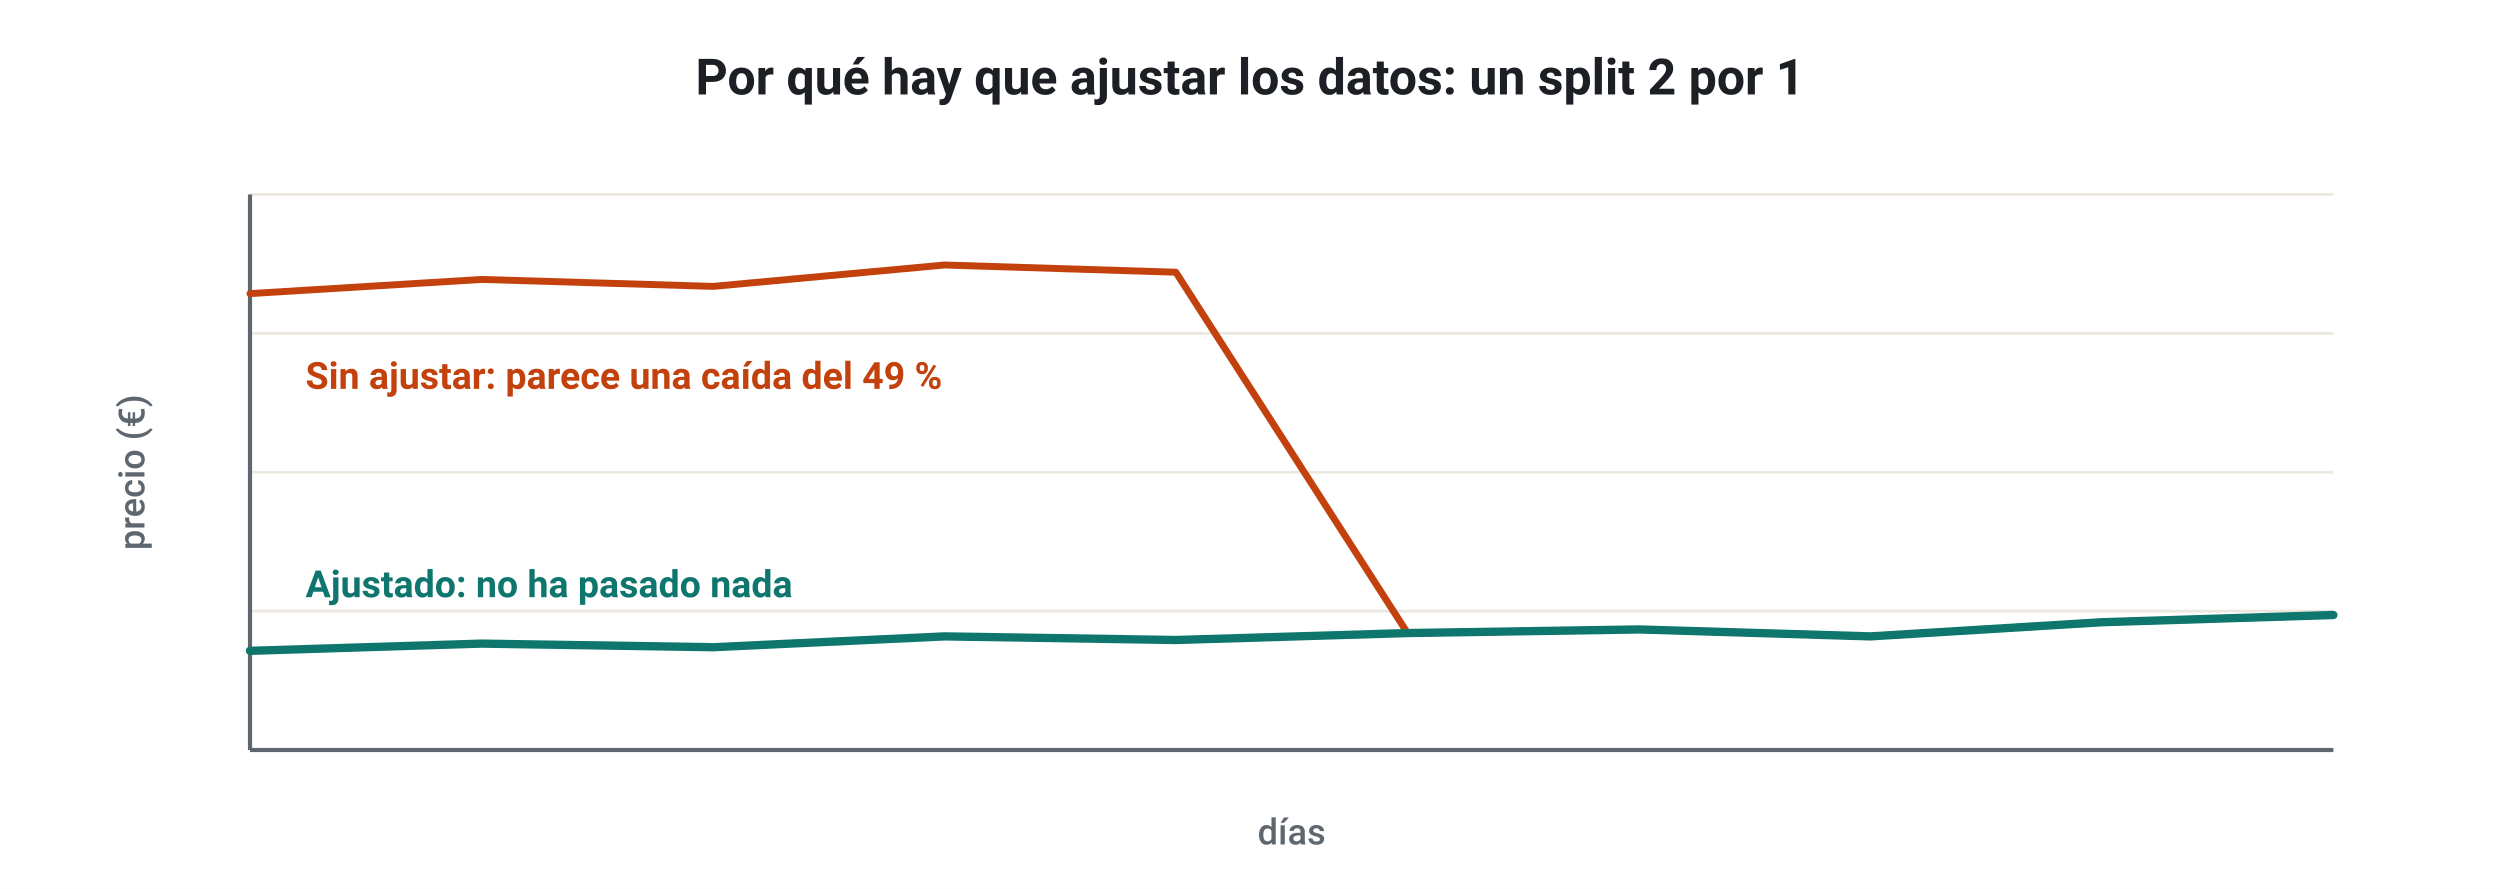
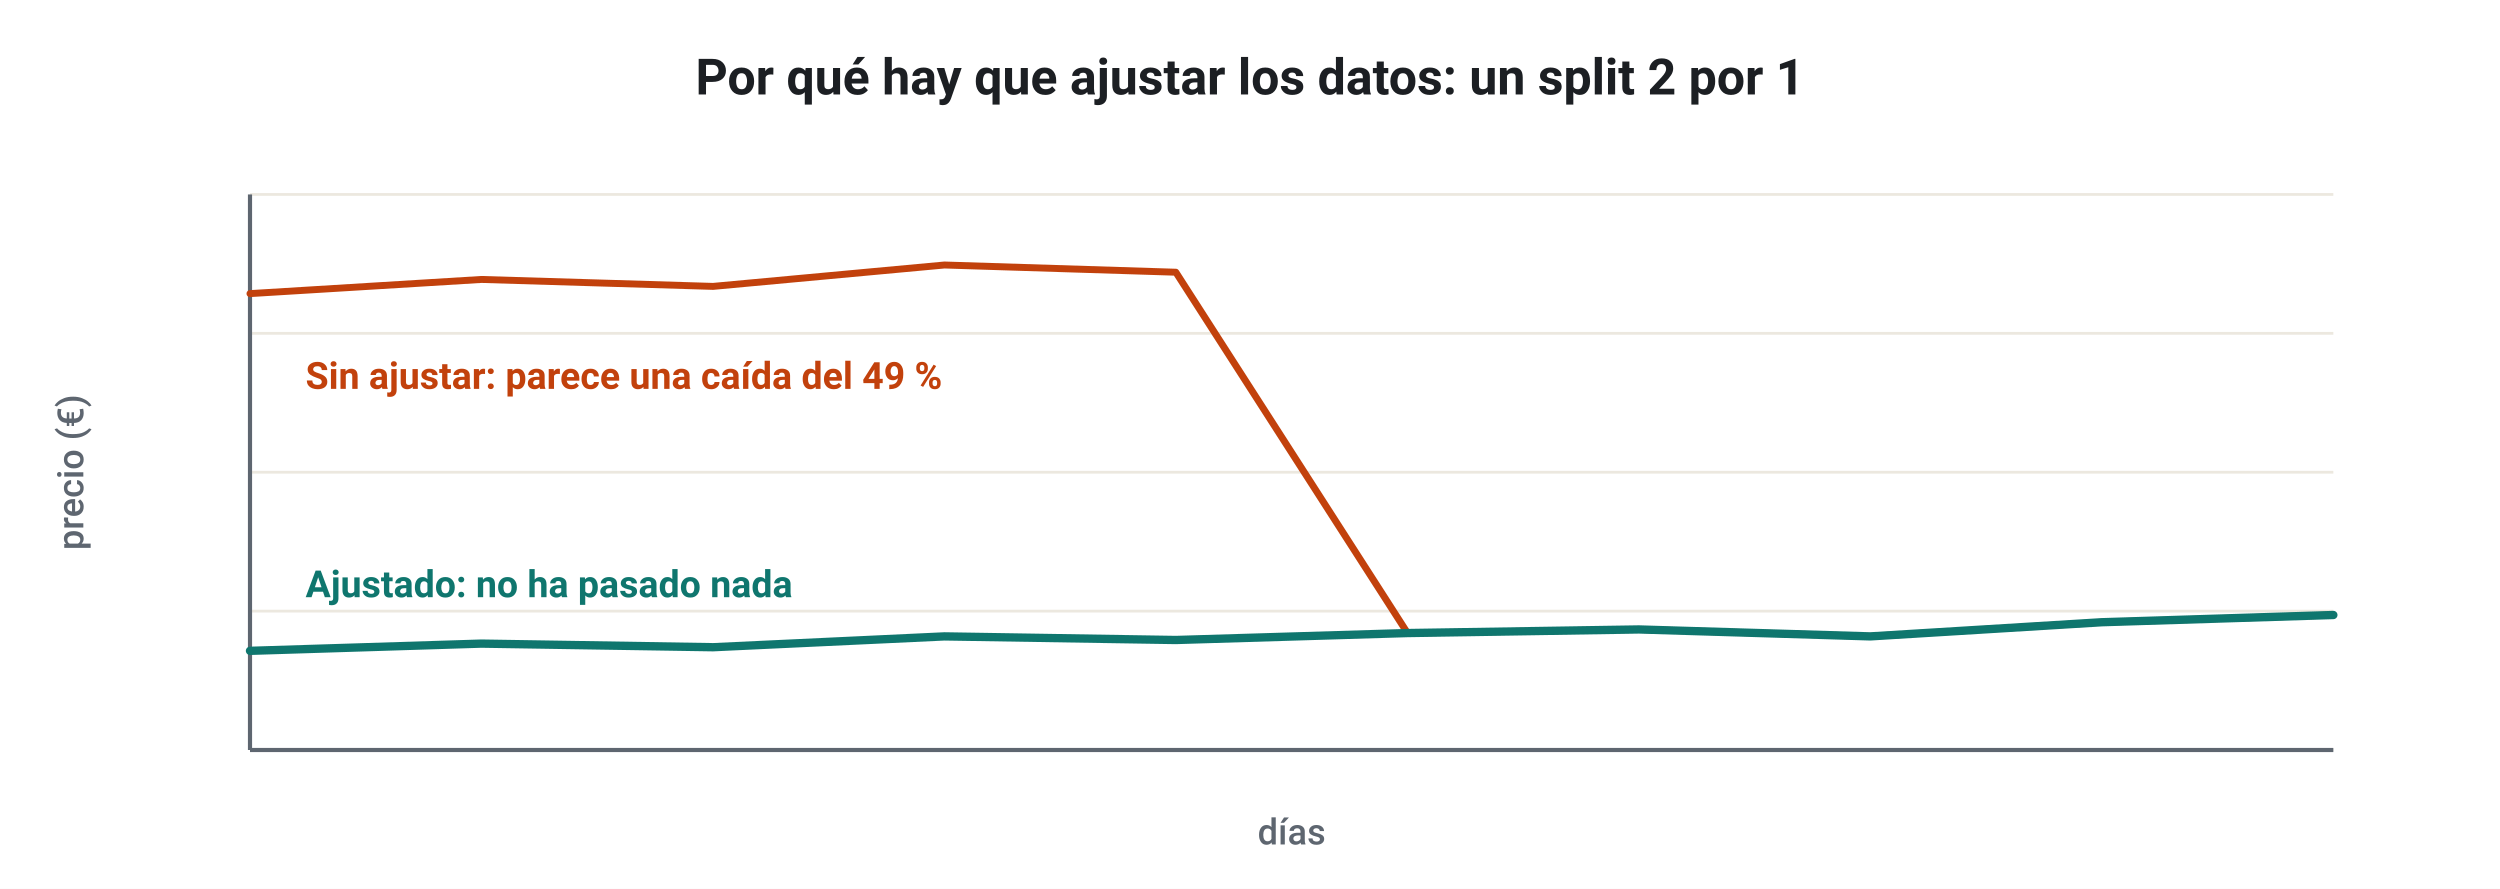
<svg xmlns="http://www.w3.org/2000/svg" viewBox="0 0 900 320" role="img" aria-label="Ajuste por split" font-family="system-ui,-apple-system,'Segoe UI',Roboto,sans-serif">
  <defs>
    <marker id="arr" viewBox="0 0 10 10" refX="9" refY="5" markerWidth="7" markerHeight="7" orient="auto-start-reverse">
      <path d="M0,0 L10,5 L0,10 z" fill="#5e6670" />
    </marker>
  </defs>
  <rect width="900" height="320" fill="#ffffff" />
  <text x="450" y="34" font-size="18" fill="#1c1f23" font-weight="700" text-anchor="middle">
    <tspan x="450" dy="0">Por qué hay que ajustar los datos: un split 2 por 1</tspan>
  </text>
  <line x1="90" y1="70.0" x2="840" y2="70.0" stroke="#ece8df" stroke-width="1" />
  <line x1="90" y1="120.0" x2="840" y2="120.0" stroke="#ece8df" stroke-width="1" />
  <line x1="90" y1="170.0" x2="840" y2="170.0" stroke="#ece8df" stroke-width="1" />
  <line x1="90" y1="220.0" x2="840" y2="220.0" stroke="#ece8df" stroke-width="1" />
  <line x1="90" y1="270.0" x2="840" y2="270.0" stroke="#ece8df" stroke-width="1" />
  <line x1="90" y1="270" x2="840" y2="270" stroke="#5e6670" stroke-width="1.5" />
  <line x1="90" y1="70" x2="90" y2="270" stroke="#5e6670" stroke-width="1.5" />
  <text x="465.0" y="304" font-size="13" fill="#5e6670" font-weight="500" text-anchor="middle">
    <tspan x="465.0" dy="0">días</tspan>
  </text>
-   <text transform="translate(52,170.0) rotate(-90)" font-size="13" fill="#5e6670" font-weight="500" text-anchor="middle">precio (€)</text>
+   <text transform="translate(30,170.0) rotate(-90)" font-size="13" fill="#5e6670" font-weight="500" text-anchor="middle">precio (€)</text>
  <path d="M90.0,105.7 L173.3,100.6 L256.7,103.1 L340.0,95.4 L423.3,98.0 L506.7,227.9 L590.0,226.6 L673.3,229.1 L756.7,224.0 L840.0,221.4" stroke="#c2410c" stroke-width="2.5" fill="none" opacity="1" stroke-linejoin="round" stroke-linecap="round" />
  <path d="M90.0,234.3 L173.3,231.7 L256.7,233.0 L340.0,229.1 L423.3,230.4 L506.7,227.9 L590.0,226.6 L673.3,229.1 L756.7,224.0 L840.0,221.4" stroke="#0f766e" stroke-width="3" fill="none" opacity="1" stroke-linejoin="round" stroke-linecap="round" />
  <text x="110" y="140" font-size="13.5" fill="#c2410c" font-weight="650" text-anchor="start">
    <tspan x="110" dy="0">Sin ajustar: parece una caída del 49 %</tspan>
  </text>
  <text x="110" y="215" font-size="13.5" fill="#0f766e" font-weight="650" text-anchor="start">
    <tspan x="110" dy="0">Ajustado: no ha pasado nada</tspan>
  </text>
</svg>
